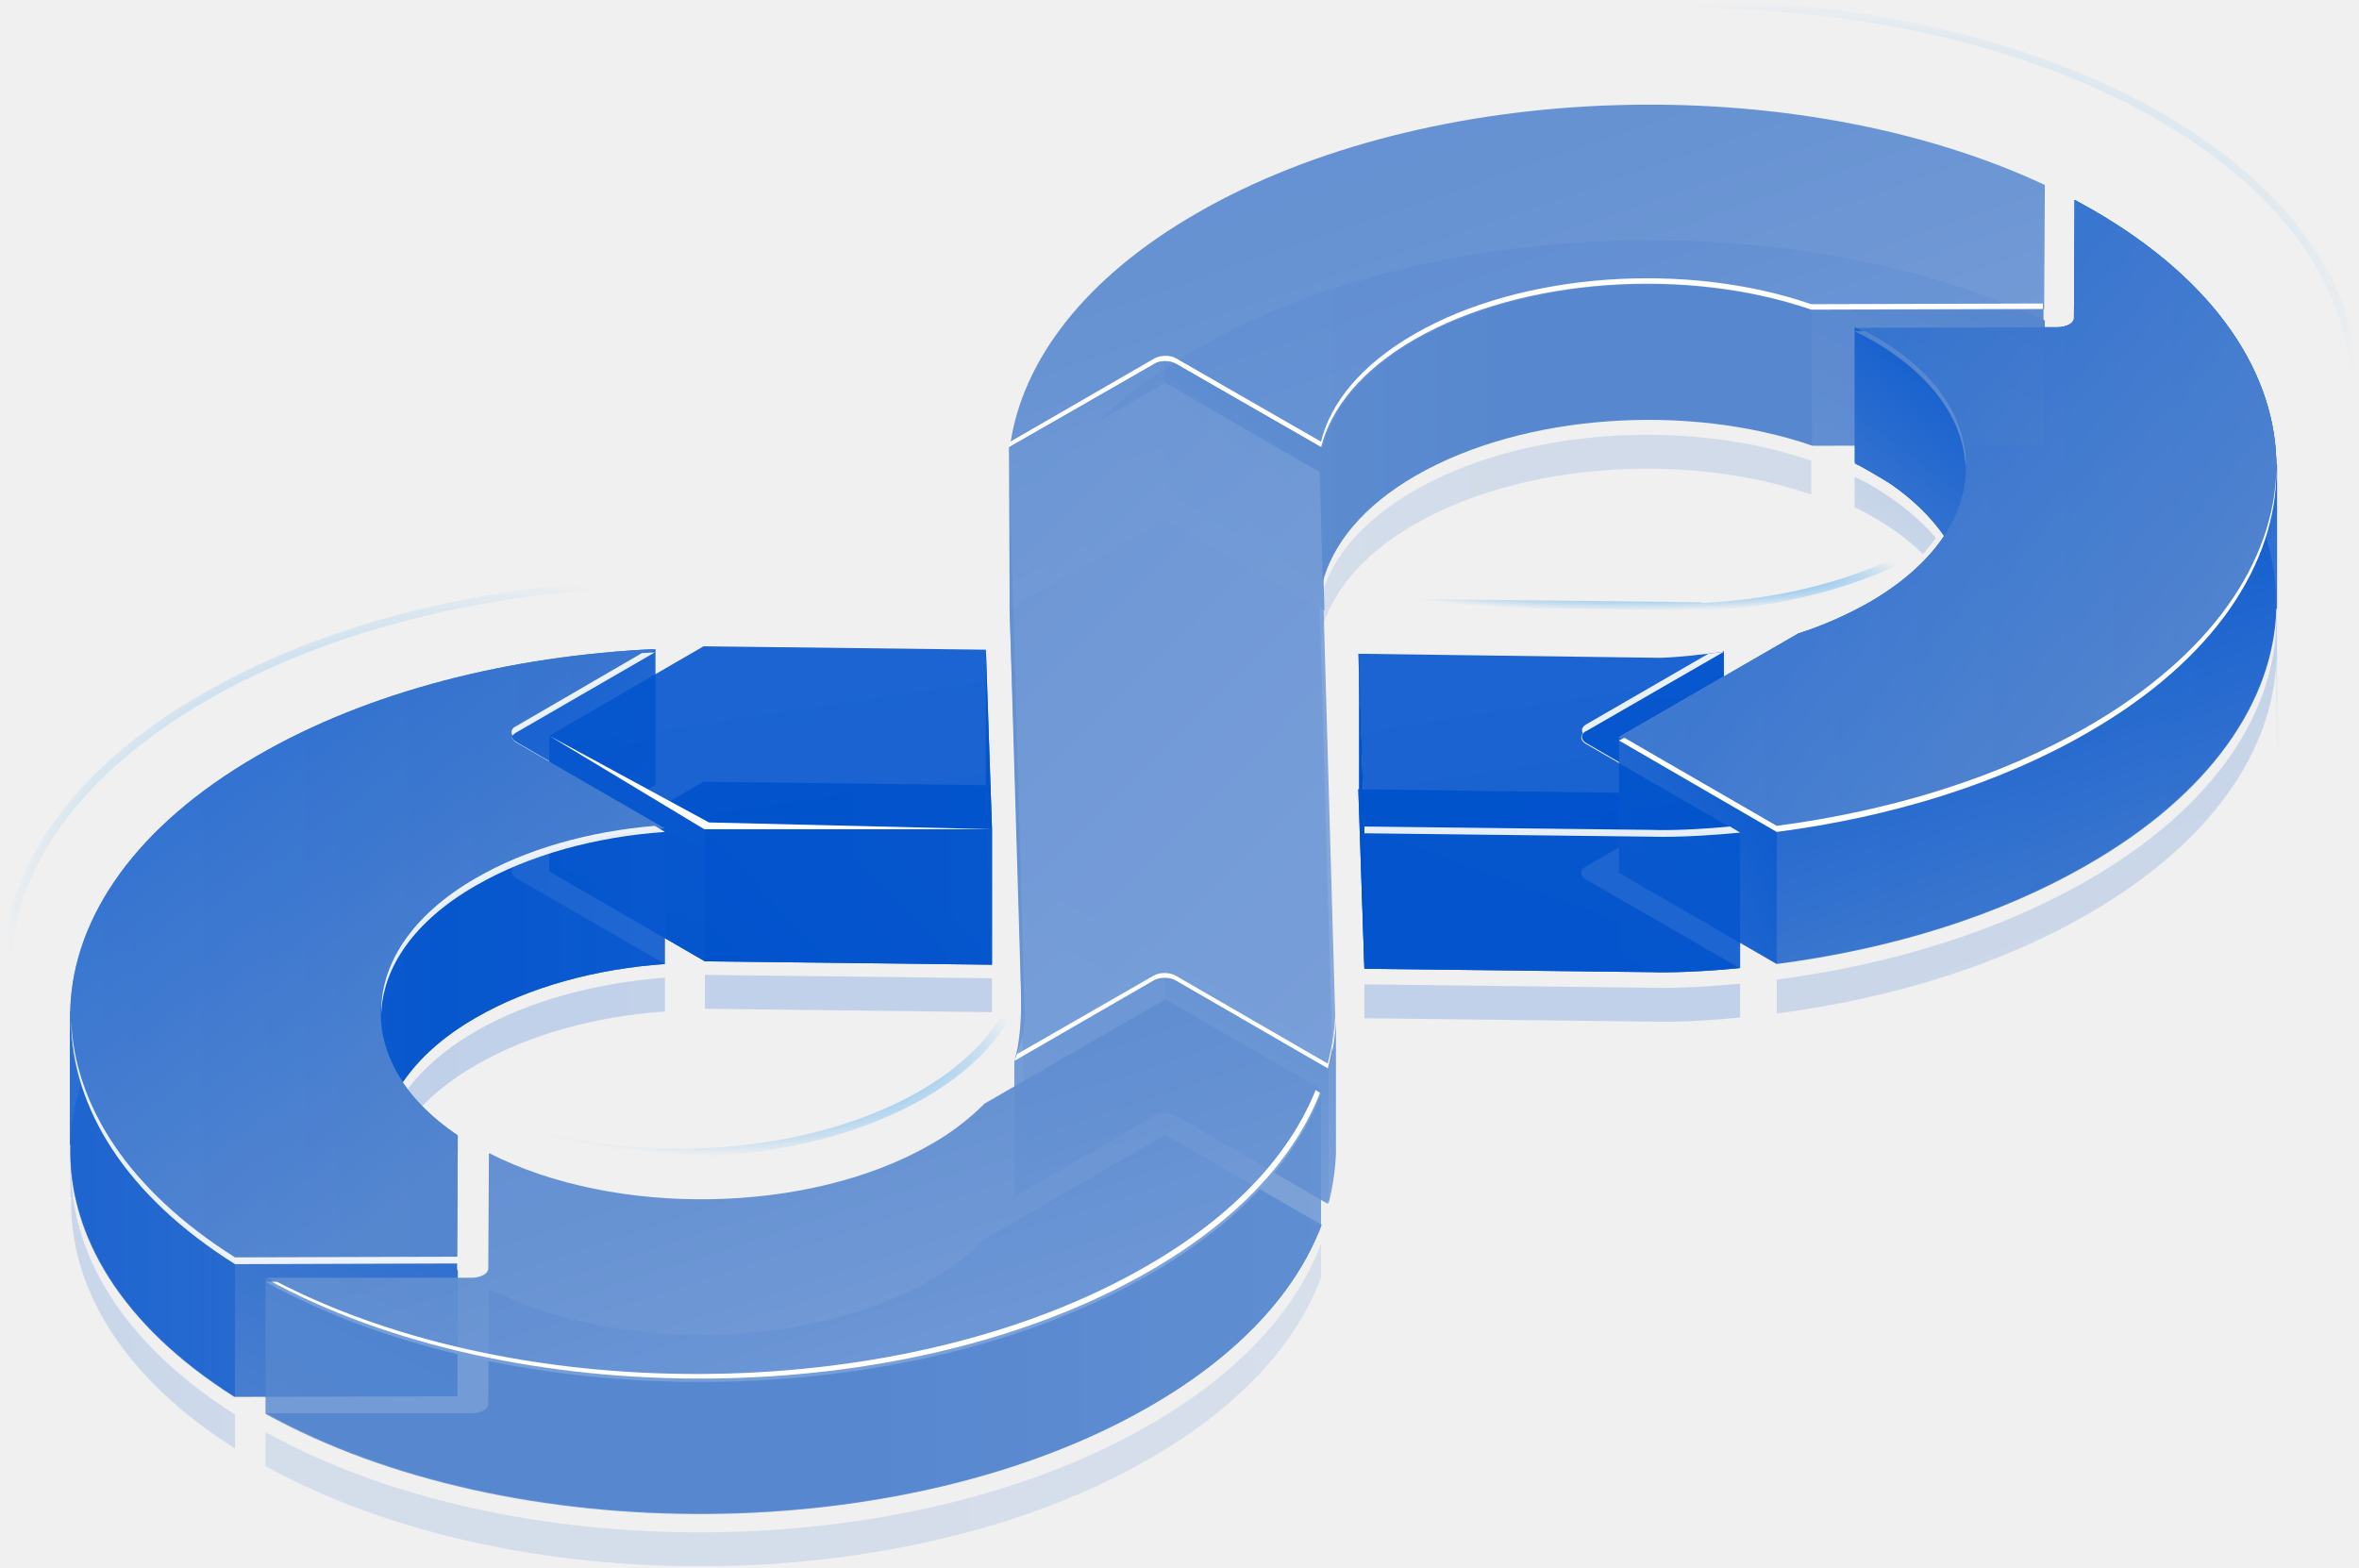
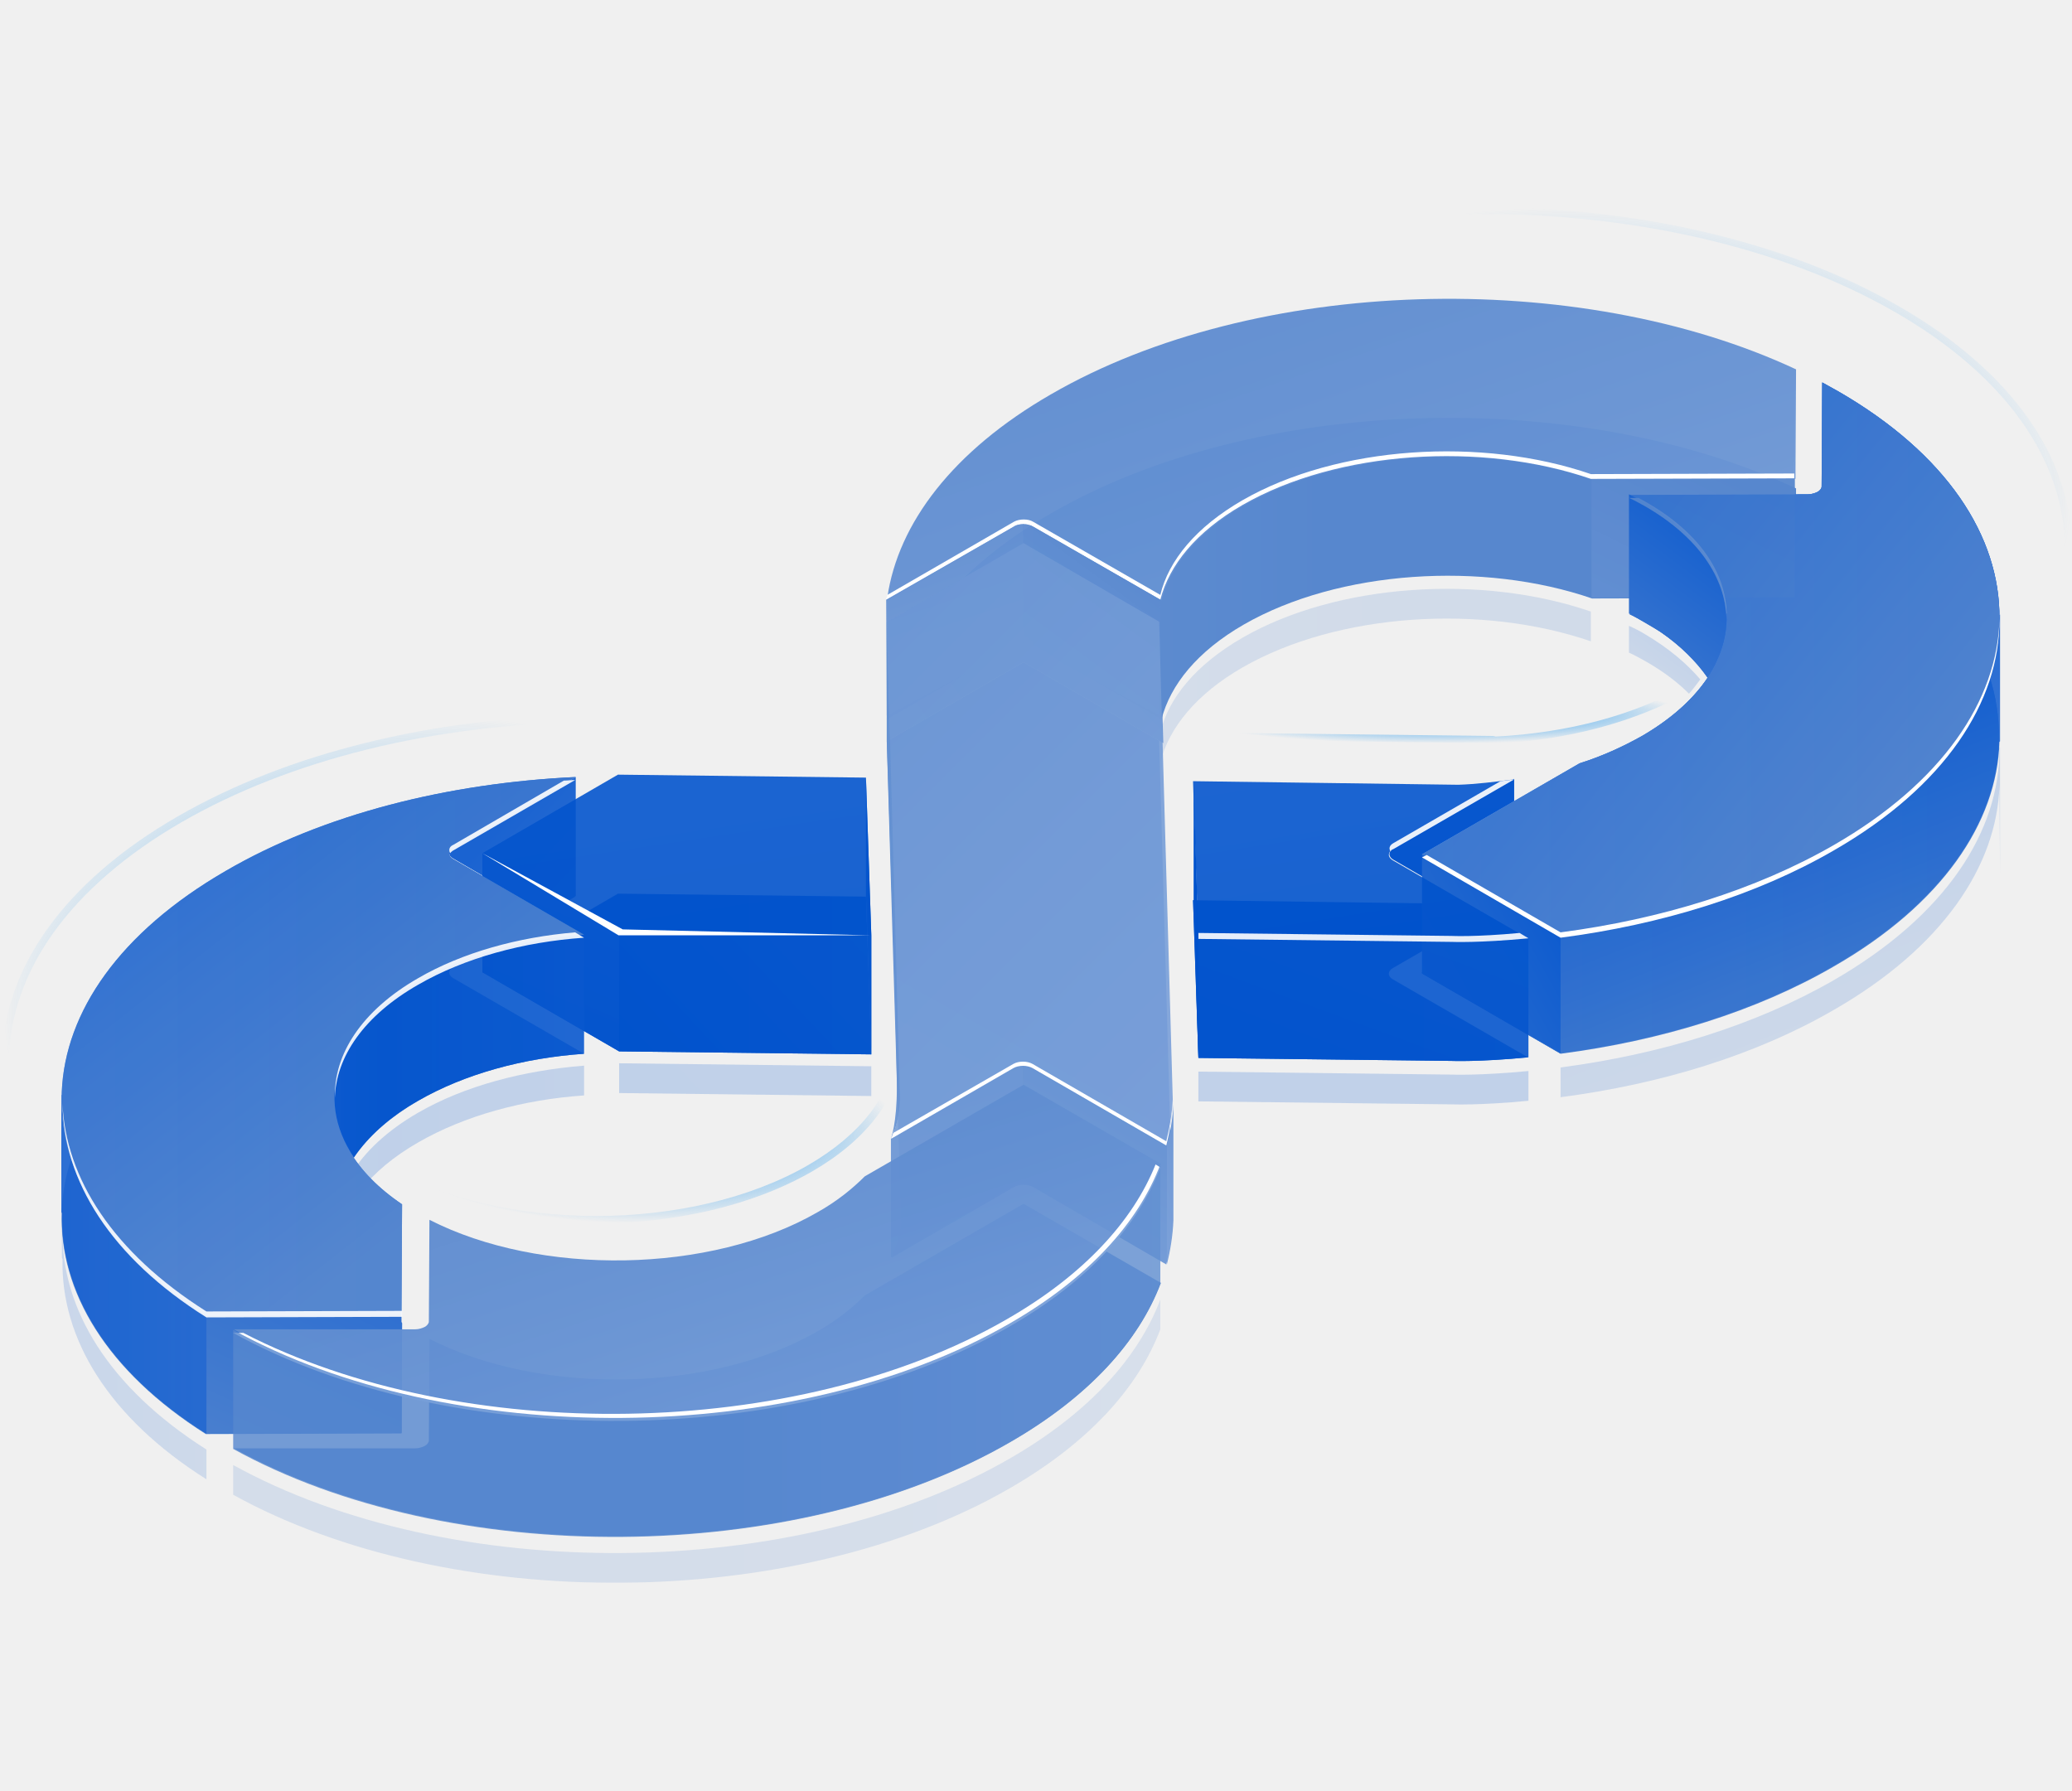
- <svg xmlns="http://www.w3.org/2000/svg" width="671" height="446" viewBox="0 0 671 446" fill="none">
+ <svg xmlns="http://www.w3.org/2000/svg" width="671" height="580" viewBox="0 0 671 446" fill="none">
  <g clip-path="url(#clip0)">
    <path opacity="0.95" d="M331.466 108.895V147.441L376.725 173.653L375.569 134.335L331.466 108.895Z" fill="url(#paint0_linear)" />
    <path opacity="0.95" d="M331.467 108.895V147.441L287.171 173.075V134.528L331.467 108.895Z" fill="url(#paint1_linear)" />
    <path opacity="0.2" d="M108.834 335.742C106.523 320.516 115.382 304.905 135.411 293.341C150.433 284.668 169.5 279.657 189.144 278.115V287.751C169.5 289.101 150.433 294.304 135.411 302.977C119.619 312.036 110.76 323.793 108.834 335.742Z" fill="url(#paint2_linear)" />
    <path d="M388.087 275.609L386.354 224.535L472.248 225.691C478.219 225.498 484.189 224.727 490.159 223.957L451.064 246.506C449.33 247.47 449.33 249.205 451.064 250.168L494.781 275.416C478.796 276.958 469.937 276.573 469.937 276.573L388.087 275.609Z" fill="url(#paint3_linear)" />
    <path d="M451.257 211.429C449.524 210.465 449.524 208.73 451.257 207.767L490.353 185.217V223.764L481.493 228.967L451.257 211.429Z" fill="url(#paint4_linear)" />
    <path opacity="0.9" d="M146.774 246.121C145.041 247.085 145.041 248.819 146.774 249.783L189.144 274.26C169.5 275.609 150.433 280.813 135.411 289.486C101.131 309.338 99.397 340.753 130.212 361.568L130.019 397.224L66.657 397.417C2.333 356.75 4.451 293.341 73.013 253.638C104.597 235.328 145.041 225.306 186.255 223.378L146.774 246.121Z" fill="url(#paint5_linear)" />
    <path d="M460.501 248.241L511.344 218.753C518.663 216.44 525.403 213.356 531.566 209.887C567.965 188.879 568.543 155.151 532.722 134.528C530.988 133.565 529.255 132.601 527.522 131.83L585.491 131.637C586.646 131.637 587.802 131.252 588.572 130.866C589.343 130.481 589.92 129.71 589.92 129.132L590.113 95.403C591.846 96.367 593.58 97.331 595.313 98.294C665.223 138.768 664.645 204.876 593.772 245.736C568.543 260.383 537.729 269.827 505.182 274.067L460.501 248.241Z" fill="url(#paint6_linear)" />
    <path d="M200.121 222.415L280.431 223.378L282.164 274.453L200.507 273.489L156.211 247.855L200.121 222.415Z" fill="url(#paint7_linear)" />
    <path d="M334.74 142.045C333.007 141.081 330.311 141.081 328.578 142.045L287.171 165.944C287.171 165.558 287.171 165.365 287.364 164.98C290.83 141.081 308.548 117.567 340.325 99.258C406.576 60.904 511.151 58.206 581.639 91.163L581.446 126.626L515.581 126.819C480.337 114.676 433.538 117.567 402.724 135.299C387.702 143.972 379.036 154.765 376.147 165.944L334.74 142.045Z" fill="url(#paint8_linear)" />
    <path d="M334.548 317.432C332.815 316.469 330.119 316.469 328.386 317.432L288.712 340.368C290.446 336.706 291.409 332.851 291.794 328.996L287.172 173.075L331.467 147.441L375.377 172.882L379.807 328.226C379.614 333.044 378.844 337.862 377.688 342.488L334.548 317.432Z" fill="url(#paint9_linear)" />
    <path d="M379.999 290.064V327.454V328.225C379.806 333.044 379.036 337.862 377.881 342.487V303.941C379.036 299.508 379.806 295.075 379.999 290.642V290.064Z" fill="url(#paint10_linear)" />
    <path opacity="0.9" d="M20.244 287.751C19.859 313.192 35.266 338.633 66.85 358.677L126.36 358.485C127.708 359.448 128.864 360.412 130.212 361.376L130.019 397.031L66.658 397.224C34.881 377.18 19.474 351.546 20.051 325.913L19.859 325.527V287.559L20.244 287.751Z" fill="url(#paint11_linear)" />
    <path opacity="0.95" d="M328.193 278.886C328.963 278.307 330.119 278.115 331.274 278.115V315.12L288.52 340.175V301.628L328.193 278.886Z" fill="url(#paint12_linear)" />
    <path d="M130.02 358.484V397.031L66.85 397.224V358.677L130.02 358.484Z" fill="url(#paint13_linear)" />
    <path d="M531.759 209.887C567.965 188.879 568.543 155.151 532.722 134.528C530.988 133.565 529.255 132.601 527.522 131.83L585.491 131.637C586.646 131.637 587.802 131.252 588.572 130.866C589.343 130.481 589.92 129.71 589.92 129.132L590.113 95.403C591.846 96.367 593.58 97.331 595.313 98.294C665.223 138.768 664.645 204.876 593.772 245.736C568.543 260.383 537.729 269.827 505.182 274.067L460.309 248.048L511.152 218.56C518.663 216.44 525.596 213.356 531.759 209.887Z" fill="url(#paint14_linear)" />
    <path d="M460.501 209.694L511.537 180.206C518.855 177.893 525.596 174.809 531.759 171.34C567.965 150.332 568.543 116.604 532.722 95.981C530.988 95.018 529.255 94.054 527.522 93.283L585.491 93.09C586.646 93.09 587.802 92.705 588.572 92.319C589.343 91.934 589.92 91.163 589.92 90.585L590.113 56.856C591.846 57.82 593.58 58.784 595.313 59.747C665.415 100.222 664.837 166.329 593.965 207.381C568.736 222.029 537.922 231.473 505.374 235.713L460.501 209.694Z" fill="#266CD4" />
    <path d="M134.449 402.042C135.605 402.042 136.76 401.657 137.531 401.271C138.301 400.886 138.879 400.115 138.879 399.537L139.071 366.579C174.893 384.889 230.166 384.118 264.832 364.074C270.994 360.604 276.002 356.557 280.046 352.51L331.467 322.829L375.955 348.462C368.829 367.35 352.652 385.274 327.23 399.922C257.898 440.011 145.812 440.782 75.71 402.042H134.449Z" fill="#5787CE" />
    <path d="M146.774 207.574L186.447 184.639V223.185L177.01 228.582L146.774 211.043C145.041 210.08 145.041 208.538 146.774 207.574Z" fill="url(#paint15_linear)" />
    <path d="M156.212 209.309V247.855L200.507 273.489V234.942L156.212 209.309Z" fill="url(#paint16_linear)" />
    <path d="M146.774 207.574C145.041 208.538 145.041 210.272 146.774 211.236L189.144 235.713C169.5 237.062 150.433 242.266 135.411 250.939C101.131 270.791 99.397 302.206 130.212 323.021L130.019 358.677L66.657 358.87C2.333 318.203 4.451 254.794 73.013 215.091C104.79 196.588 145.233 186.566 186.447 184.639L146.774 207.574Z" fill="url(#paint17_linear)" />
    <path d="M460.501 209.694L511.537 180.206C518.855 177.893 525.596 174.809 531.759 171.34C567.965 150.332 568.543 116.604 532.722 95.981C530.988 95.018 529.255 94.054 527.522 93.283L585.491 93.09C586.646 93.09 587.802 92.705 588.572 92.319C589.343 91.934 589.92 91.163 589.92 90.585L590.113 56.856C591.846 57.82 593.58 58.784 595.313 59.747C665.415 100.222 664.837 166.329 593.965 207.381C568.736 222.029 537.922 231.473 505.374 235.713L460.501 209.694Z" fill="url(#paint18_linear)" />
    <path opacity="0.9" d="M146.774 207.574C145.041 208.538 145.041 210.272 146.774 211.236L189.144 235.713C169.5 237.062 150.433 242.266 135.411 250.939C101.131 270.791 99.397 302.206 130.212 323.021L130.019 358.677L66.657 358.87C2.333 318.203 4.451 254.794 73.013 215.091C104.79 196.588 145.233 186.566 186.447 184.639L146.774 207.574Z" fill="url(#paint19_linear)" />
    <path opacity="0.9" d="M114.612 307.796C101.708 288.715 108.642 266.165 135.411 250.939C150.433 242.266 169.5 237.255 189.144 235.713V274.26C169.5 275.609 150.433 280.813 135.411 289.486C126.167 294.69 119.234 301.05 114.612 307.796Z" fill="url(#paint20_linear)" />
    <path d="M280.431 223.378L282.164 274.453V235.906L280.431 184.832V223.378Z" fill="url(#paint21_linear)" />
    <path opacity="0.9" d="M200.121 183.868L280.431 184.831L282.164 235.906L200.507 234.942L156.211 209.309L200.121 183.868Z" fill="url(#paint22_linear)" />
    <path opacity="0.9" d="M200.507 234.942V273.489L282.164 274.453V235.906L200.507 234.942Z" fill="url(#paint23_linear)" />
    <path opacity="0.2" d="M282.164 278.307V287.944L200.507 286.98V277.344L282.164 278.307Z" fill="url(#paint24_linear)" />
    <path opacity="0.9" d="M493.819 228.967L505.374 235.713C537.729 231.473 568.543 222.029 593.965 207.381C629.979 186.566 647.697 159.391 647.505 132.215L647.697 132.022V173.075L647.505 173.267C646.734 199.479 628.824 225.884 593.965 245.928C568.736 260.576 537.922 270.02 505.374 274.26L460.501 248.241L493.819 228.967Z" fill="url(#paint25_linear)" />
    <path opacity="0.95" d="M515.389 88.079V126.626L581.254 126.433V87.887L515.389 88.079Z" fill="url(#paint26_linear)" />
    <path opacity="0.9" d="M460.501 209.694L511.537 180.206C518.855 177.893 525.596 174.809 531.759 171.34C567.965 150.332 568.543 116.604 532.722 95.981C530.988 95.018 529.255 94.054 527.522 93.283L585.491 93.09C586.646 93.09 587.802 92.705 588.572 92.319C589.343 91.934 589.92 91.163 589.92 90.585L590.113 56.856C591.846 57.82 593.58 58.784 595.313 59.747C665.415 100.222 664.837 166.329 593.965 207.381C568.736 222.029 537.922 231.473 505.374 235.713L460.501 209.694Z" fill="url(#paint27_linear)" />
    <path d="M555.832 147.248C555.062 148.983 554.099 150.718 552.943 152.452C549.284 147.248 544.277 142.237 537.729 137.612L527.522 131.637V93.09C529.255 94.054 531.181 94.825 532.721 95.789C556.602 109.665 564.306 129.324 555.832 147.248Z" fill="url(#paint28_linear)" />
    <path d="M505.374 274.067V235.521L460.501 209.694V248.241L505.374 274.067Z" fill="url(#paint29_linear)" />
    <path opacity="0.9" d="M388.088 237.062L470.131 238.026C470.131 238.026 478.797 238.411 494.975 236.87V275.416C478.99 276.958 470.131 276.573 470.131 276.573L388.088 275.609L386.355 224.535H387.51L388.088 237.062Z" fill="url(#paint30_linear)" />
    <path opacity="0.2" d="M505.374 278.693C537.729 274.452 568.543 265.009 593.965 250.361C629.979 229.546 647.697 202.37 647.505 175.195L647.697 175.002V216.054L647.505 187.337C646.734 213.549 628.824 239.953 593.965 259.997C568.736 274.645 537.922 284.089 505.374 288.329V278.693Z" fill="url(#paint31_linear)" />
    <path opacity="0.2" d="M388.088 280.042L470.131 281.006C470.131 281.006 478.797 281.391 494.975 279.849V289.486C478.99 291.028 470.131 290.642 470.131 290.642L388.088 289.679V280.042Z" fill="url(#paint32_linear)" />
    <path opacity="0.9" d="M388.087 237.062L386.354 185.988L472.248 187.144C478.219 186.952 484.189 186.181 490.159 185.41L451.064 207.959C449.33 208.923 449.33 210.658 451.064 211.621L494.781 236.87C478.796 238.411 469.937 238.026 469.937 238.026L388.087 237.062Z" fill="url(#paint33_linear)" />
    <path opacity="0.9" d="M450.294 208.73C449.716 207.767 449.909 206.803 451.257 206.032L485.923 185.988C487.464 185.795 488.812 185.602 490.353 185.41L451.257 207.96C450.679 208.152 450.487 208.345 450.294 208.73Z" fill="url(#paint34_radial)" />
    <path opacity="0.9" d="M388.088 235.135L470.131 236.098C470.131 236.098 477.834 236.484 492.086 235.135L494.975 236.869C478.99 238.411 470.131 238.026 470.131 238.026L388.088 237.062V235.135Z" fill="url(#paint35_radial)" />
    <path opacity="0.95" d="M334.74 103.498C333.007 102.534 330.311 102.534 328.578 103.498L287.171 127.397C287.171 127.011 287.171 126.818 287.364 126.433C290.83 102.534 308.548 79.021 340.325 60.711C406.576 22.357 511.151 19.659 581.639 52.616L581.446 88.079L515.581 88.272C480.337 76.13 433.538 79.021 402.724 96.752C387.702 105.425 379.036 116.218 376.147 127.397L334.74 103.498Z" fill="url(#paint36_linear)" />
    <path d="M375.762 127.204L334.548 103.498C332.815 102.534 330.118 102.534 328.385 103.498L286.979 127.397C286.979 127.012 286.979 126.819 287.171 126.433C287.171 126.241 287.364 125.855 287.364 125.662L328.385 101.956C330.118 100.992 333.007 100.992 334.548 101.956L375.762 125.662V127.204Z" fill="white" />
    <path d="M375.762 125.662C378.458 114.484 387.317 103.69 402.339 95.017C433.153 77.286 479.952 74.395 515.196 86.537L581.061 86.344L581.254 52.423L581.061 87.886L515.196 88.079C479.952 75.937 433.153 78.828 402.339 96.559C387.317 105.232 378.651 116.025 375.762 127.204V125.662Z" fill="white" />
    <path opacity="0.2" d="M375.762 170.184C378.459 159.005 387.318 148.212 402.34 139.539C433.154 121.808 479.953 118.917 515.196 131.059V140.696C479.953 128.554 433.154 131.445 402.34 149.176C387.318 157.849 378.651 168.642 375.762 179.821V170.184Z" fill="url(#paint37_linear)" />
    <path opacity="0.95" d="M134.449 363.496C135.605 363.496 136.76 363.11 137.531 362.725C138.301 362.339 138.879 361.568 138.879 360.99L139.071 328.033C174.893 346.342 230.166 345.571 264.832 325.527C270.994 322.058 276.002 318.011 280.046 313.963L331.467 284.282L375.955 309.916C368.829 328.804 352.652 346.728 327.23 361.376C257.898 401.464 145.812 402.235 75.71 363.496H134.449Z" fill="url(#paint38_linear)" />
    <path d="M326.074 360.219C350.918 345.957 366.903 328.418 374.221 310.108L375.762 311.072C368.636 329.96 352.459 347.884 327.037 362.532C257.705 402.621 145.619 403.391 75.516 364.652H78.79C149.278 401.079 258.09 399.537 326.074 360.219Z" fill="white" />
    <g opacity="0.9">
      <path opacity="0.9" d="M327.037 361.568C352.459 346.921 368.636 328.996 375.762 310.108V348.655C368.636 367.543 352.459 385.467 327.037 400.115C257.705 440.204 145.619 440.974 75.516 402.235V363.688C145.619 402.428 257.705 401.657 327.037 361.568Z" fill="url(#paint39_linear)" />
      <path opacity="0.2" d="M20.244 331.502C19.859 356.943 35.266 382.384 66.851 402.428V412.065C35.074 392.02 19.666 366.387 20.244 340.753L20.052 340.368V331.502H20.244Z" fill="url(#paint40_linear)" />
      <path opacity="0.2" d="M327.037 405.319C352.459 390.671 368.636 372.747 375.762 353.859V363.496C368.636 382.383 352.459 400.308 327.037 414.955C257.705 455.044 145.619 455.815 75.516 417.075V407.439C145.619 446.178 257.705 445.407 327.037 405.319Z" fill="url(#paint41_linear)" />
    </g>
    <path opacity="0.2" d="M532.721 138.383C540.232 142.816 546.202 147.827 550.632 153.031C549.476 154.572 548.321 156.114 546.973 157.656C543.121 153.802 538.499 150.332 532.721 147.056C530.988 146.092 529.255 145.129 527.521 144.358V135.685C529.255 136.456 531.18 137.419 532.721 138.383Z" fill="url(#paint42_linear)" />
    <path opacity="0.95" d="M328.385 103.498C329.156 102.92 330.311 102.727 331.467 102.727V141.081L287.171 164.787L286.979 127.204L328.385 103.498Z" fill="url(#paint43_linear)" />
    <path opacity="0.95" d="M334.355 103.498C333.585 102.92 332.429 102.727 331.274 102.727V141.081L375.569 164.787L375.762 127.204L334.355 103.498Z" fill="url(#paint44_linear)" />
    <path opacity="0.9" d="M559.106 133.371C558.721 120.073 550.055 106.967 532.722 96.945C530.988 95.981 529.255 95.017 527.522 94.247H530.603C531.374 94.632 531.951 95.017 532.722 95.403C550.825 105.618 559.684 119.495 559.106 133.371Z" fill="url(#paint45_linear)" />
    <path d="M505.374 234.942C537.729 230.702 568.543 221.258 593.965 206.61C629.016 186.373 646.927 159.776 647.504 133.372C647.697 160.354 629.786 187.722 593.965 208.345C568.736 222.993 537.922 232.437 505.374 236.677L460.501 210.658L462.042 209.887L505.374 234.942Z" fill="url(#paint46_radial)" />
    <path d="M282.164 235.906L201.662 233.979L156.211 209.309L200.314 235.906H282.164Z" fill="white" />
    <path opacity="0.95" d="M291.601 290.449C291.215 294.304 290.252 298.159 288.519 301.821C288.519 301.821 290.445 296.809 290.445 285.053C290.445 268.092 287.171 173.075 287.171 173.075V134.528L291.601 290.449Z" fill="url(#paint47_linear)" />
    <path opacity="0.9" d="M108.449 288.522C108.064 274.645 116.923 260.383 135.411 249.783C149.663 241.495 167.766 236.484 186.255 234.942L189.144 236.677C169.5 238.026 150.433 243.23 135.411 251.903C117.886 261.925 108.834 275.224 108.449 288.522Z" fill="white" />
    <path opacity="0.9" d="M145.811 209.309C145.234 208.345 145.426 207.189 146.774 206.61L182.596 185.795C183.751 185.795 185.099 185.603 186.255 185.603L146.582 208.538C146.389 208.731 146.004 208.923 145.811 209.309Z" fill="white" />
    <path opacity="0.9" d="M66.85 357.714L130.212 357.521L130.404 323.792L130.212 359.448L66.85 359.641C35.843 340.175 20.436 315.312 20.244 290.257C21.207 314.541 36.614 338.633 66.85 357.714Z" fill="white" />
    <path opacity="0.9" d="M334.548 278.886C332.815 277.922 330.119 277.922 328.386 278.886L288.712 301.821C290.446 297.195 291.601 292.184 291.409 287.559L287.172 134.528L331.467 108.895L375.377 134.335L379.807 289.679C379.614 294.497 378.844 299.315 377.688 303.941L334.548 278.886Z" fill="url(#paint48_linear)" />
    <path d="M328.193 277.536C329.926 276.573 332.622 276.573 334.356 277.536L377.688 302.592C378.844 297.966 379.614 293.34 379.807 288.715V289.678C379.614 294.497 378.844 299.315 377.688 303.941L334.356 278.885C332.622 277.922 329.926 277.922 328.193 278.885L288.52 301.821C288.905 301.243 289.098 300.472 289.29 299.893L328.193 277.536Z" fill="white" />
    <path d="M386.547 185.988V224.534L388.088 275.609V237.062L386.547 185.988Z" fill="url(#paint49_linear)" />
    <path d="M56.836 355.979L57.992 354.052C22.555 333.622 2.911 306.254 2.911 277.151C2.911 247.856 22.748 220.102 58.762 199.287C93.813 179.05 140.227 167.486 189.915 166.908L276.387 167.486V165.173L189.915 164.595C139.842 165.366 93.043 176.93 57.606 197.359C20.822 218.56 0.6 246.892 0.6 277.151C0.6 307.025 20.437 335.164 56.836 355.979Z" fill="url(#paint50_radial)" />
    <path d="M613.416 191.384C650.586 169.798 671 141.274 671 110.822C671 80.948 651.163 53.002 614.957 32.187C540.04 -10.986 417.554 -10.6 341.867 33.15L343.022 35.078C418.132 -8.288 539.655 -8.673 613.801 34.114C649.238 54.544 668.689 81.912 668.689 110.822C668.689 140.31 648.66 168.256 612.261 189.264L613.416 191.384Z" fill="url(#paint51_radial)" />
    <path d="M483.419 173.846C507.3 172.882 530.026 166.715 547.166 156.885L546.01 154.958C529.448 164.595 507.493 170.377 484.382 171.533L483.612 171.34L382.31 170.184V172.497L482.456 173.653L483.419 173.846Z" fill="url(#paint52_radial)" />
    <path d="M192.803 329.189C218.225 329.189 243.454 323.599 262.905 312.421C280.623 302.206 290.83 288.715 292.179 274.067H291.986L292.371 273.489L290.06 272.14L289.867 273.874C288.712 287.558 278.697 300.471 261.75 310.301C223.81 332.272 162.374 332.272 124.627 310.494L123.471 312.421C142.537 323.599 167.574 329.189 192.803 329.189Z" fill="url(#paint53_radial)" />
  </g>
  <defs>
    <linearGradient id="paint0_linear" x1="381.327" y1="113.838" x2="318.367" y2="177.071" gradientUnits="userSpaceOnUse">
      <stop offset="0.035" stop-color="#5787CE" />
      <stop offset="0.498" stop-color="#6692D3" />
      <stop offset="1" stop-color="#7CA1D9" />
    </linearGradient>
    <linearGradient id="paint1_linear" x1="347.556" y1="116.186" x2="253.306" y2="177.154" gradientUnits="userSpaceOnUse">
      <stop stop-color="#6491D2" />
      <stop offset="1" stop-color="#7CA1D9" />
    </linearGradient>
    <linearGradient id="paint2_linear" x1="213.74" y1="306.868" x2="66.415" y2="306.868" gradientUnits="userSpaceOnUse">
      <stop stop-color="#0D5BCF" />
      <stop offset="0.601" stop-color="#0052CC" />
      <stop offset="1" stop-color="#0F5CCF" />
    </linearGradient>
    <linearGradient id="paint3_linear" x1="494.967" y1="250.172" x2="386.5" y2="250.172" gradientUnits="userSpaceOnUse">
      <stop stop-color="#0857CE" />
      <stop offset="1" stop-color="#0052CC" />
    </linearGradient>
    <linearGradient id="paint4_linear" x1="471.015" y1="187.804" x2="467.639" y2="292.844" gradientUnits="userSpaceOnUse">
      <stop stop-color="#0857CE" />
      <stop offset="1" stop-color="#0052CC" />
    </linearGradient>
    <linearGradient id="paint5_linear" x1="189.187" y1="310.151" x2="20.148" y2="310.151" gradientUnits="userSpaceOnUse">
      <stop stop-color="#0D5BCF" />
      <stop offset="1" stop-color="#5787CE" />
    </linearGradient>
    <linearGradient id="paint6_linear" x1="647.494" y1="184.779" x2="460.546" y2="184.779" gradientUnits="userSpaceOnUse">
      <stop stop-color="#0D5BCF" />
      <stop offset="1" stop-color="#5787CE" />
    </linearGradient>
    <linearGradient id="paint7_linear" x1="282.105" y1="248.373" x2="156.13" y2="248.373" gradientUnits="userSpaceOnUse">
      <stop stop-color="#0857CE" />
      <stop offset="1" stop-color="#0052CC" />
    </linearGradient>
    <linearGradient id="paint8_linear" x1="572.975" y1="117.059" x2="282.198" y2="117.059" gradientUnits="userSpaceOnUse">
      <stop offset="0.035" stop-color="#5787CE" />
      <stop offset="0.49" stop-color="#5787CE" />
      <stop offset="0.995" stop-color="#6491D2" />
    </linearGradient>
    <linearGradient id="paint9_linear" x1="331.277" y1="259.907" x2="296.33" y2="322.765" gradientUnits="userSpaceOnUse">
      <stop stop-color="#6491D2" />
      <stop offset="1" stop-color="#7CA1D9" />
    </linearGradient>
    <linearGradient id="paint10_linear" x1="398.261" y1="310.821" x2="371.657" y2="318.279" gradientUnits="userSpaceOnUse">
      <stop stop-color="#6491D2" />
      <stop offset="1" stop-color="#7CA1D9" />
    </linearGradient>
    <linearGradient id="paint11_linear" x1="-14.419" y1="342.373" x2="277.205" y2="342.373" gradientUnits="userSpaceOnUse">
      <stop stop-color="#0D5BCF" />
      <stop offset="1" stop-color="#5787CE" />
    </linearGradient>
    <linearGradient id="paint12_linear" x1="288.296" y1="245.905" x2="329.349" y2="365.721" gradientUnits="userSpaceOnUse">
      <stop stop-color="#6491D2" />
      <stop offset="1" stop-color="#7CA1D9" />
    </linearGradient>
    <linearGradient id="paint13_linear" x1="132.201" y1="302.724" x2="71.941" y2="436.639" gradientUnits="userSpaceOnUse">
      <stop stop-color="#1A63D1" />
      <stop offset="1" stop-color="#5787CE" />
    </linearGradient>
    <linearGradient id="paint14_linear" x1="647.494" y1="184.779" x2="460.546" y2="184.779" gradientUnits="userSpaceOnUse">
      <stop stop-color="#0D5BCF" />
      <stop offset="1" stop-color="#5787CE" />
    </linearGradient>
    <linearGradient id="paint15_linear" x1="165.34" y1="196.788" x2="247.729" y2="272.374" gradientUnits="userSpaceOnUse">
      <stop stop-color="#1A63D1" />
      <stop offset="1" stop-color="#5787CE" />
    </linearGradient>
    <linearGradient id="paint16_linear" x1="185.839" y1="223.855" x2="145.826" y2="316.345" gradientUnits="userSpaceOnUse">
      <stop stop-color="#0857CE" />
      <stop offset="1" stop-color="#0052CC" />
    </linearGradient>
    <linearGradient id="paint17_linear" x1="189.187" y1="271.604" x2="20.148" y2="271.604" gradientUnits="userSpaceOnUse">
      <stop offset="0.035" stop-color="#266CD4" />
      <stop offset="0.281" stop-color="#3577D7" />
      <stop offset="0.754" stop-color="#5E92DF" />
      <stop offset="1" stop-color="#75A2E3" />
    </linearGradient>
    <linearGradient id="paint18_linear" x1="647.494" y1="146.232" x2="460.546" y2="146.232" gradientUnits="userSpaceOnUse">
      <stop offset="0.035" stop-color="#266CD4" />
      <stop offset="0.281" stop-color="#3577D7" />
      <stop offset="0.754" stop-color="#5E92DF" />
      <stop offset="1" stop-color="#75A2E3" />
    </linearGradient>
    <linearGradient id="paint19_linear" x1="6.988" y1="125.264" x2="154.937" y2="313.552" gradientUnits="userSpaceOnUse">
      <stop stop-color="#0D5BCF" />
      <stop offset="1" stop-color="#5787CE" />
    </linearGradient>
    <linearGradient id="paint20_linear" x1="213.742" y1="271.699" x2="66.404" y2="271.699" gradientUnits="userSpaceOnUse">
      <stop stop-color="#0D5BCF" />
      <stop offset="0.601" stop-color="#0052CC" />
      <stop offset="1" stop-color="#0F5CCF" />
    </linearGradient>
    <linearGradient id="paint21_linear" x1="282.105" y1="229.554" x2="280.456" y2="229.554" gradientUnits="userSpaceOnUse">
      <stop offset="0.096" stop-color="#0052CC" />
      <stop offset="1" stop-color="#266CD4" />
    </linearGradient>
    <linearGradient id="paint22_linear" x1="198.342" y1="63.284" x2="228.72" y2="266.611" gradientUnits="userSpaceOnUse">
      <stop stop-color="#0857CE" />
      <stop offset="1" stop-color="#0052CC" />
    </linearGradient>
    <linearGradient id="paint23_linear" x1="298.398" y1="200.983" x2="197.218" y2="295.829" gradientUnits="userSpaceOnUse">
      <stop stop-color="#0857CE" />
      <stop offset="1" stop-color="#0052CC" />
    </linearGradient>
    <linearGradient id="paint24_linear" x1="285.159" y1="241.359" x2="207.424" y2="314.226" gradientUnits="userSpaceOnUse">
      <stop stop-color="#0857CE" />
      <stop offset="1" stop-color="#0052CC" />
    </linearGradient>
    <linearGradient id="paint25_linear" x1="545.923" y1="169.468" x2="599.918" y2="305.799" gradientUnits="userSpaceOnUse">
      <stop stop-color="#0D5BCF" />
      <stop offset="1" stop-color="#5787CE" />
    </linearGradient>
    <linearGradient id="paint26_linear" x1="560.745" y1="81.652" x2="494.543" y2="217.169" gradientUnits="userSpaceOnUse">
      <stop offset="0.035" stop-color="#5787CE" />
      <stop offset="0.498" stop-color="#6692D3" />
      <stop offset="1" stop-color="#7CA1D9" />
    </linearGradient>
    <linearGradient id="paint27_linear" x1="403.485" y1="33.301" x2="620.276" y2="207.565" gradientUnits="userSpaceOnUse">
      <stop stop-color="#0D5BCF" />
      <stop offset="1" stop-color="#5787CE" />
    </linearGradient>
    <linearGradient id="paint28_linear" x1="559.774" y1="96.522" x2="502.424" y2="173.575" gradientUnits="userSpaceOnUse">
      <stop stop-color="#0D5BCF" />
      <stop offset="1" stop-color="#5787CE" />
    </linearGradient>
    <linearGradient id="paint29_linear" x1="504.659" y1="229.877" x2="397.734" y2="289.075" gradientUnits="userSpaceOnUse">
      <stop stop-color="#0D5BCF" />
      <stop offset="1" stop-color="#5787CE" />
    </linearGradient>
    <linearGradient id="paint30_linear" x1="461.47" y1="193.331" x2="410.367" y2="332.556" gradientUnits="userSpaceOnUse">
      <stop stop-color="#0857CE" />
      <stop offset="1" stop-color="#0052CC" />
    </linearGradient>
    <linearGradient id="paint31_linear" x1="566.128" y1="205.355" x2="603.66" y2="300.119" gradientUnits="userSpaceOnUse">
      <stop stop-color="#0D5BCF" />
      <stop offset="1" stop-color="#5787CE" />
    </linearGradient>
    <linearGradient id="paint32_linear" x1="455.819" y1="245.846" x2="423.658" y2="333.464" gradientUnits="userSpaceOnUse">
      <stop stop-color="#0857CE" />
      <stop offset="1" stop-color="#0052CC" />
    </linearGradient>
    <linearGradient id="paint33_linear" x1="423.323" y1="109.414" x2="444.057" y2="241.913" gradientUnits="userSpaceOnUse">
      <stop stop-color="#0857CE" />
      <stop offset="1" stop-color="#0052CC" />
    </linearGradient>
    <radialGradient id="paint34_radial" cx="0" cy="0" r="1" gradientUnits="userSpaceOnUse" gradientTransform="translate(460.51 190.473) rotate(180) scale(12.1918 256.811)">
      <stop stop-color="white" />
    </radialGradient>
    <radialGradient id="paint35_radial" cx="0" cy="0" r="1" gradientUnits="userSpaceOnUse" gradientTransform="translate(415.952 235.772) rotate(180) scale(32.2834 32.308)">
      <stop stop-color="white" />
    </radialGradient>
    <linearGradient id="paint36_linear" x1="387.085" y1="-47.919" x2="484.474" y2="236.318" gradientUnits="userSpaceOnUse">
      <stop offset="0.035" stop-color="#5787CE" />
      <stop offset="0.498" stop-color="#6692D3" />
      <stop offset="1" stop-color="#7CA1D9" />
    </linearGradient>
    <linearGradient id="paint37_linear" x1="511.321" y1="151.663" x2="373.503" y2="151.663" gradientUnits="userSpaceOnUse">
      <stop offset="0.035" stop-color="#5787CE" />
      <stop offset="0.49" stop-color="#5787CE" />
      <stop offset="0.995" stop-color="#6491D2" />
    </linearGradient>
    <linearGradient id="paint38_linear" x1="201.131" y1="261.199" x2="263.486" y2="453.262" gradientUnits="userSpaceOnUse">
      <stop offset="0.035" stop-color="#5787CE" />
      <stop offset="0.498" stop-color="#6692D3" />
      <stop offset="1" stop-color="#7CA1D9" />
    </linearGradient>
    <linearGradient id="paint39_linear" x1="76.739" y1="370.343" x2="399.128" y2="370.343" gradientUnits="userSpaceOnUse">
      <stop offset="0.035" stop-color="#5787CE" />
      <stop offset="0.49" stop-color="#5787CE" />
      <stop offset="0.995" stop-color="#6491D2" />
    </linearGradient>
    <linearGradient id="paint40_linear" x1="5.332" y1="371.765" x2="129.248" y2="371.765" gradientUnits="userSpaceOnUse">
      <stop stop-color="#0D5BCF" />
      <stop offset="1" stop-color="#5787CE" />
    </linearGradient>
    <linearGradient id="paint41_linear" x1="76.739" y1="399.735" x2="399.128" y2="399.735" gradientUnits="userSpaceOnUse">
      <stop offset="0.035" stop-color="#5787CE" />
      <stop offset="0.49" stop-color="#5787CE" />
      <stop offset="0.995" stop-color="#6491D2" />
    </linearGradient>
    <linearGradient id="paint42_linear" x1="542.26" y1="140.052" x2="527.984" y2="159.232" gradientUnits="userSpaceOnUse">
      <stop stop-color="#0D5BCF" />
      <stop offset="1" stop-color="#5787CE" />
    </linearGradient>
    <linearGradient id="paint43_linear" x1="290.291" y1="78.073" x2="321.267" y2="168.402" gradientUnits="userSpaceOnUse">
      <stop offset="0.035" stop-color="#5787CE" />
      <stop offset="0.498" stop-color="#6692D3" />
      <stop offset="1" stop-color="#7CA1D9" />
    </linearGradient>
    <linearGradient id="paint44_linear" x1="373.717" y1="106.045" x2="325.162" y2="172.382" gradientUnits="userSpaceOnUse">
      <stop offset="0.035" stop-color="#5787CE" />
      <stop offset="0.498" stop-color="#6692D3" />
      <stop offset="1" stop-color="#7CA1D9" />
    </linearGradient>
    <linearGradient id="paint45_linear" x1="486.501" y1="65.799" x2="566.838" y2="130.377" gradientUnits="userSpaceOnUse">
      <stop offset="0.035" stop-color="#5787CE" />
      <stop offset="0.49" stop-color="#5787CE" />
      <stop offset="0.995" stop-color="#6491D2" />
    </linearGradient>
    <radialGradient id="paint46_radial" cx="0" cy="0" r="1" gradientUnits="userSpaceOnUse" gradientTransform="translate(554.003 184.91) rotate(180) scale(75.4883 75.5452)">
      <stop stop-color="white" />
    </radialGradient>
    <linearGradient id="paint47_linear" x1="294.434" y1="217.117" x2="197.895" y2="232.273" gradientUnits="userSpaceOnUse">
      <stop stop-color="#6491D2" />
      <stop offset="1" stop-color="#7CA1D9" />
    </linearGradient>
    <linearGradient id="paint48_linear" x1="187.548" y1="73.437" x2="403.409" y2="289.136" gradientUnits="userSpaceOnUse">
      <stop stop-color="#6491D2" />
      <stop offset="1" stop-color="#7CA1D9" />
    </linearGradient>
    <linearGradient id="paint49_linear" x1="388.149" y1="230.755" x2="379.591" y2="230.755" gradientUnits="userSpaceOnUse">
      <stop offset="0.096" stop-color="#0052CC" />
      <stop offset="1" stop-color="#266CD4" />
    </linearGradient>
    <radialGradient id="paint50_radial" cx="0" cy="0" r="1" gradientUnits="userSpaceOnUse" gradientTransform="translate(138.493 260.287) rotate(90) scale(95.6922 137.893)">
      <stop stop-color="#0088EC" />
      <stop offset="1" stop-color="#0088EC" stop-opacity="0" />
    </radialGradient>
    <radialGradient id="paint51_radial" cx="0" cy="0" r="1" gradientUnits="userSpaceOnUse" gradientTransform="translate(506.433 95.7274) rotate(90) scale(95.6571 164.567)">
      <stop stop-color="#0088EC" />
      <stop offset="1" stop-color="#0088EC" stop-opacity="0" />
    </radialGradient>
    <radialGradient id="paint52_radial" cx="0" cy="0" r="1" gradientUnits="userSpaceOnUse" gradientTransform="translate(464.738 164.402) rotate(90) scale(9.44394 82.4278)">
      <stop stop-color="#0088EC" />
      <stop offset="1" stop-color="#0088EC" stop-opacity="0" />
    </radialGradient>
    <radialGradient id="paint53_radial" cx="0" cy="0" r="1" gradientUnits="userSpaceOnUse" gradientTransform="translate(207.921 300.664) rotate(90) scale(28.5246 84.45)">
      <stop stop-color="#0088EC" />
      <stop offset="1" stop-color="#0088EC" stop-opacity="0" />
    </radialGradient>
    <clipPath id="clip0">
      <rect width="670.4" height="445.6" fill="white" transform="matrix(-1 0 0 1 671 0)" />
    </clipPath>
  </defs>
</svg>
